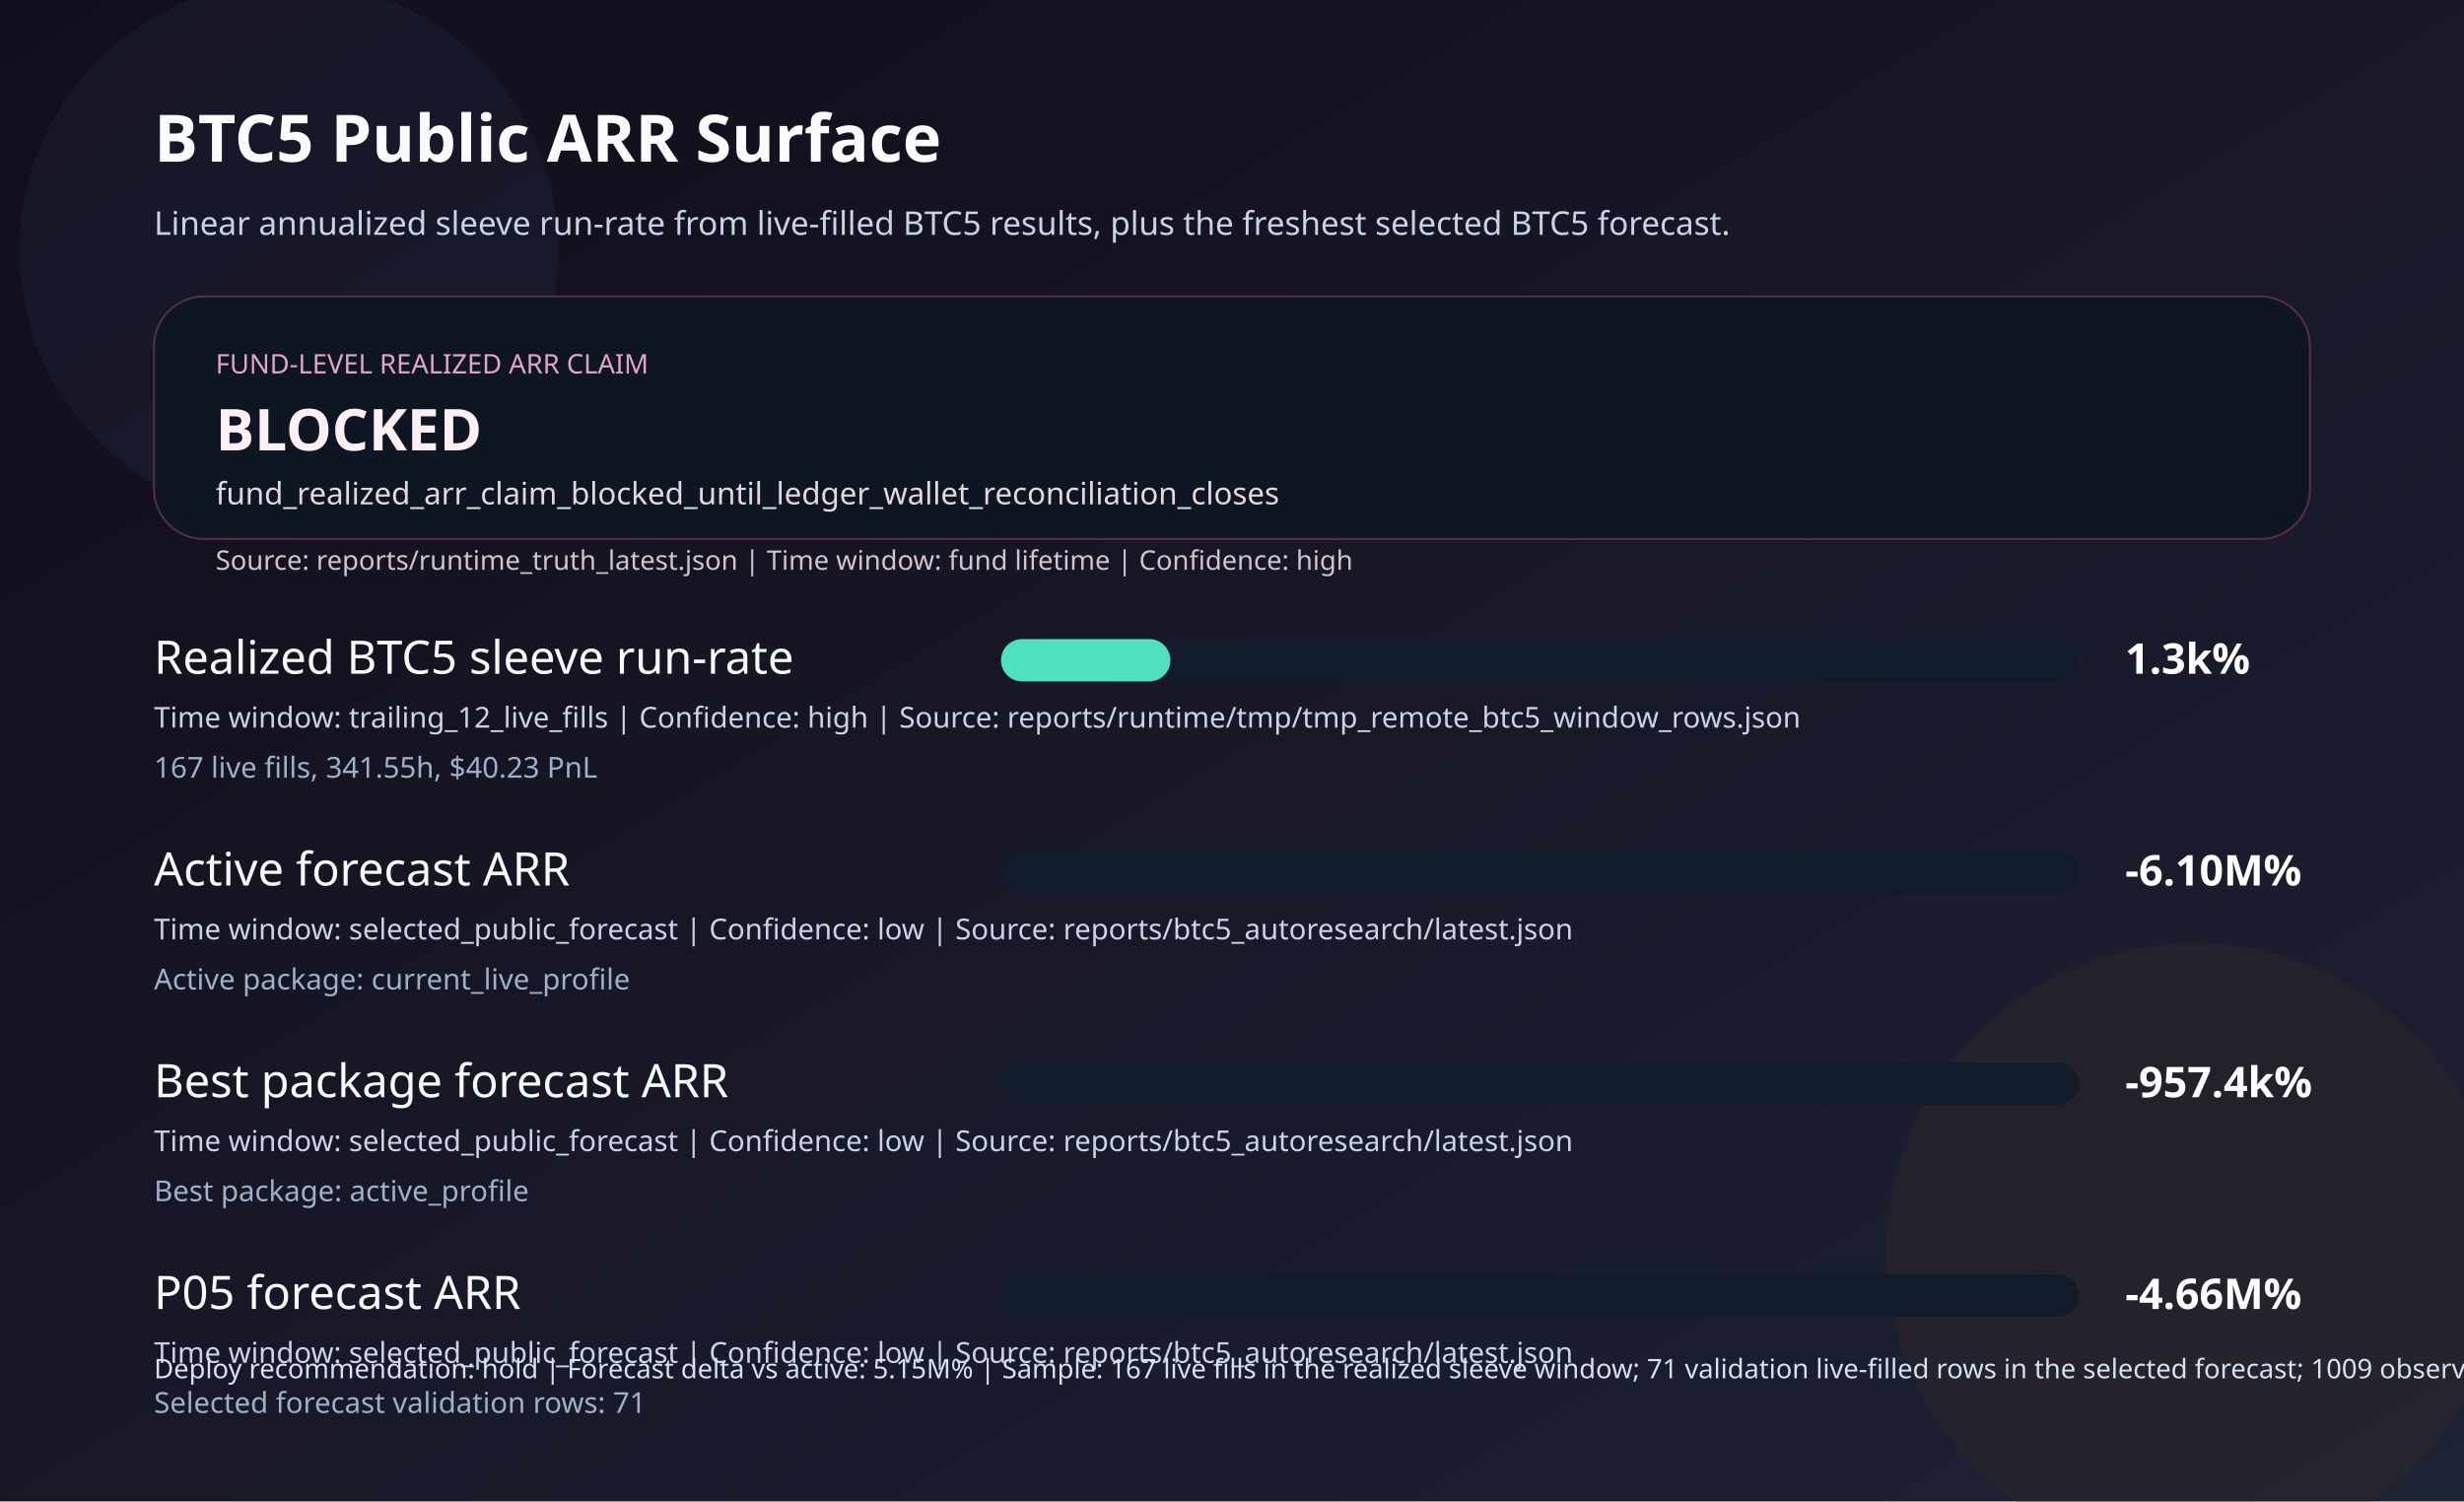
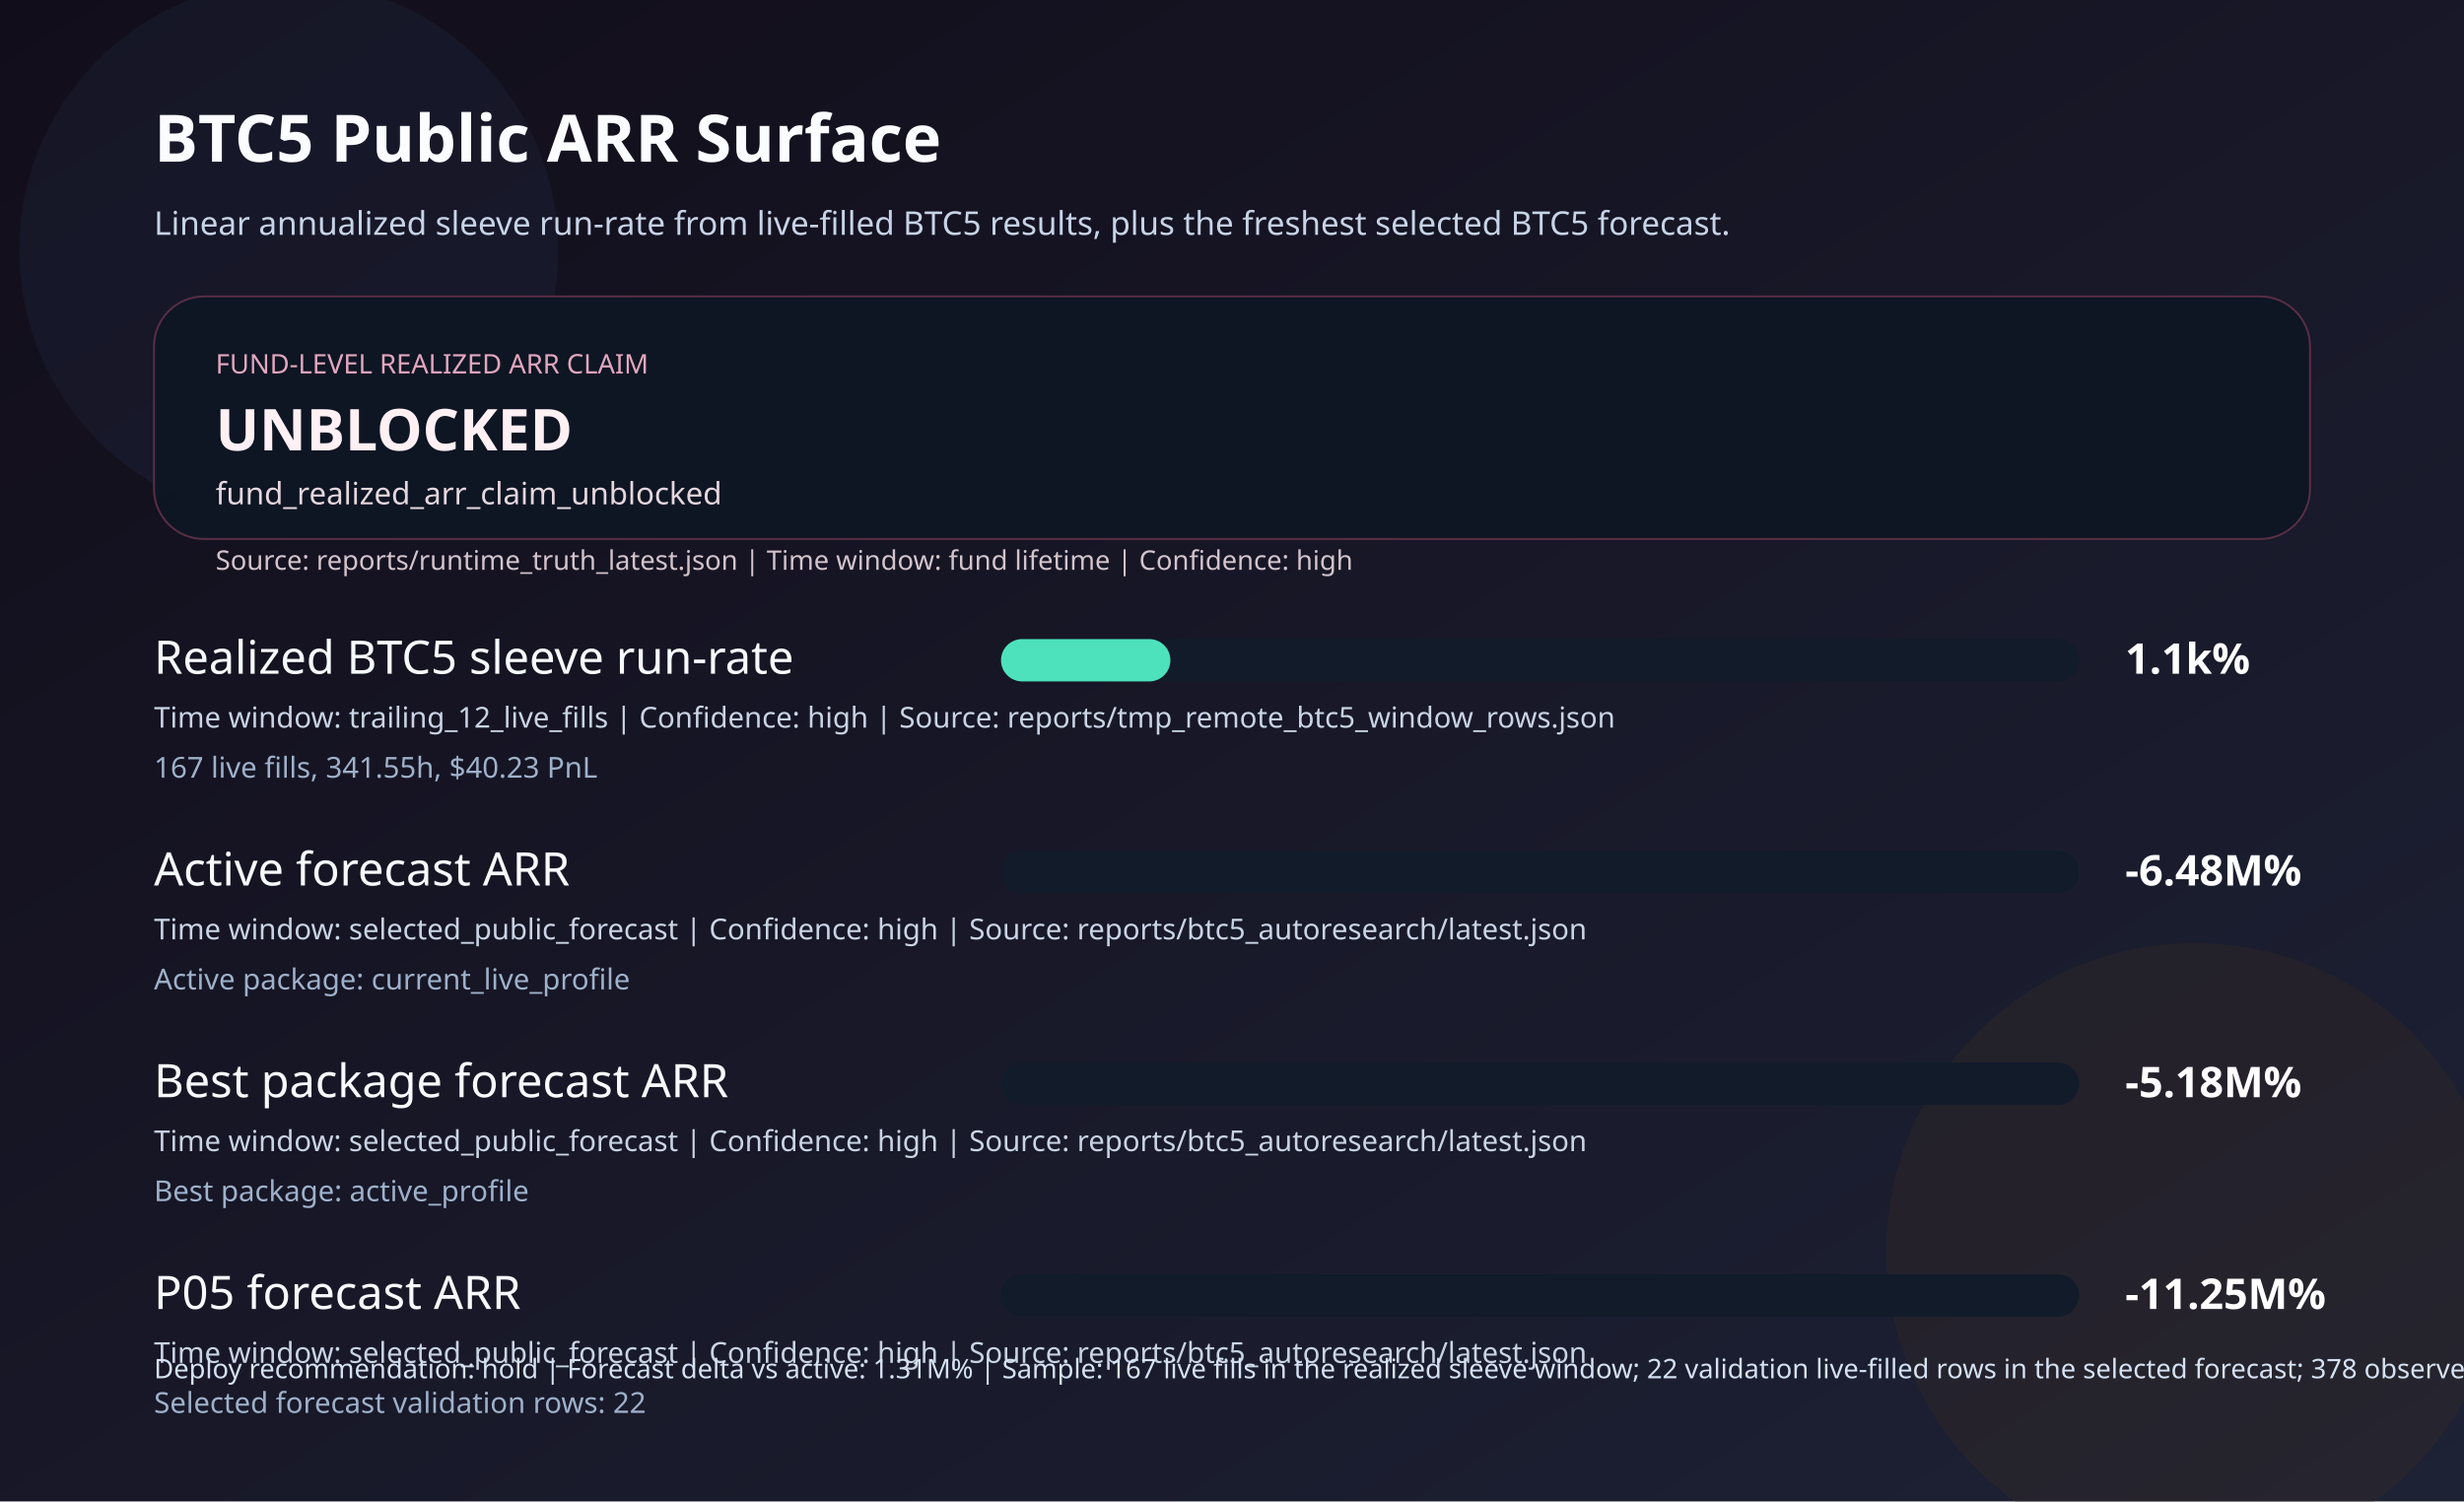
<svg xmlns="http://www.w3.org/2000/svg" width="1280" height="780" viewBox="0 0 1280 780">
  <defs>
    <linearGradient id="arrBg" x1="0" x2="1" y1="0" y2="1">
      <stop offset="0%" stop-color="#120d1a" />
      <stop offset="100%" stop-color="#1d2235" />
    </linearGradient>
  </defs>
  <rect width="1280" height="780" fill="url(#arrBg)" />
  <circle cx="150" cy="130" r="140" fill="#22304d" opacity="0.22" />
  <circle cx="1140" cy="650" r="160" fill="#412c1b" opacity="0.25" />
  <text x="80" y="84" font-family="'Trebuchet MS','Segoe UI',sans-serif" font-size="34" font-weight="700" fill="#fafcff">BTC5 Public ARR Surface</text>
  <text x="80" y="122" font-family="'Trebuchet MS','Segoe UI',sans-serif" font-size="17" fill="#c7d4e7">Linear annualized sleeve run-rate from live-filled BTC5 results, plus the freshest selected BTC5 forecast.</text>
  <rect x="80" y="154" width="1120" height="126" rx="26" fill="#0e1523" stroke="#5b3046" opacity="0.95" />
  <text x="112" y="194" font-family="'Trebuchet MS','Segoe UI',sans-serif" font-size="14" fill="#e1a7be">FUND-LEVEL REALIZED ARR CLAIM</text>
-   <text x="112" y="234" font-family="'Trebuchet MS','Segoe UI',sans-serif" font-size="30" font-weight="700" fill="#fff0f4">BLOCKED</text>
-   <text x="112" y="262" font-family="'Trebuchet MS','Segoe UI',sans-serif" font-size="16" fill="#e5d7de">fund_realized_arr_claim_blocked_until_ledger_wallet_reconciliation_closes</text>
+   <text x="112" y="234" font-family="'Trebuchet MS','Segoe UI',sans-serif" font-size="30" font-weight="700" fill="#fff0f4">UNBLOCKED</text>
+   <text x="112" y="262" font-family="'Trebuchet MS','Segoe UI',sans-serif" font-size="16" fill="#e5d7de">fund_realized_arr_claim_unblocked</text>
  <text x="112" y="296" font-family="'Trebuchet MS','Segoe UI',sans-serif" font-size="14" fill="#d3c4cc">Source: reports/runtime_truth_latest.json | Time window: fund lifetime | Confidence: high</text>
  <text x="80" y="350" font-family="'Trebuchet MS','Segoe UI',sans-serif" font-size="24" fill="#f7fafc">Realized BTC5 sleeve run-rate</text>
-   <text x="80" y="378" font-family="'Trebuchet MS','Segoe UI',sans-serif" font-size="15" fill="#c9d4e4">Time window: trailing_12_live_fills | Confidence: high | Source: reports/runtime/tmp/tmp_remote_btc5_window_rows.json</text>
+   <text x="80" y="378" font-family="'Trebuchet MS','Segoe UI',sans-serif" font-size="15" fill="#c9d4e4">Time window: trailing_12_live_fills | Confidence: high | Source: reports/tmp_remote_btc5_window_rows.json</text>
  <text x="80" y="404" font-family="'Trebuchet MS','Segoe UI',sans-serif" font-size="15" fill="#9eb1ca">167 live fills, 341.55h, $40.23 PnL</text>
  <rect x="520" y="332" width="560" height="22" rx="11" fill="#111b2a" />
  <rect x="520" y="332" width="88.00" height="22" rx="11" fill="#53f3c8" opacity="0.92" />
-   <text x="1104" y="350" font-family="'Trebuchet MS','Segoe UI',sans-serif" font-size="22" font-weight="700" fill="#fefefe">1.3k%</text>
+   <text x="1104" y="350" font-family="'Trebuchet MS','Segoe UI',sans-serif" font-size="22" font-weight="700" fill="#fefefe">1.1k%</text>
  <text x="80" y="460" font-family="'Trebuchet MS','Segoe UI',sans-serif" font-size="24" fill="#f7fafc">Active forecast ARR</text>
-   <text x="80" y="488" font-family="'Trebuchet MS','Segoe UI',sans-serif" font-size="15" fill="#c9d4e4">Time window: selected_public_forecast | Confidence: low | Source: reports/btc5_autoresearch/latest.json</text>
+   <text x="80" y="488" font-family="'Trebuchet MS','Segoe UI',sans-serif" font-size="15" fill="#c9d4e4">Time window: selected_public_forecast | Confidence: high | Source: reports/btc5_autoresearch/latest.json</text>
  <text x="80" y="514" font-family="'Trebuchet MS','Segoe UI',sans-serif" font-size="15" fill="#9eb1ca">Active package: current_live_profile</text>
  <rect x="520" y="442" width="560" height="22" rx="11" fill="#111b2a" />
-   <text x="1104" y="460" font-family="'Trebuchet MS','Segoe UI',sans-serif" font-size="22" font-weight="700" fill="#fefefe">-6.10M%</text>
+   <text x="1104" y="460" font-family="'Trebuchet MS','Segoe UI',sans-serif" font-size="22" font-weight="700" fill="#fefefe">-6.48M%</text>
  <text x="80" y="570" font-family="'Trebuchet MS','Segoe UI',sans-serif" font-size="24" fill="#f7fafc">Best package forecast ARR</text>
-   <text x="80" y="598" font-family="'Trebuchet MS','Segoe UI',sans-serif" font-size="15" fill="#c9d4e4">Time window: selected_public_forecast | Confidence: low | Source: reports/btc5_autoresearch/latest.json</text>
+   <text x="80" y="598" font-family="'Trebuchet MS','Segoe UI',sans-serif" font-size="15" fill="#c9d4e4">Time window: selected_public_forecast | Confidence: high | Source: reports/btc5_autoresearch/latest.json</text>
  <text x="80" y="624" font-family="'Trebuchet MS','Segoe UI',sans-serif" font-size="15" fill="#9eb1ca">Best package: active_profile</text>
  <rect x="520" y="552" width="560" height="22" rx="11" fill="#111b2a" />
-   <text x="1104" y="570" font-family="'Trebuchet MS','Segoe UI',sans-serif" font-size="22" font-weight="700" fill="#fefefe">-957.4k%</text>
+   <text x="1104" y="570" font-family="'Trebuchet MS','Segoe UI',sans-serif" font-size="22" font-weight="700" fill="#fefefe">-5.18M%</text>
  <text x="80" y="680" font-family="'Trebuchet MS','Segoe UI',sans-serif" font-size="24" fill="#f7fafc">P05 forecast ARR</text>
-   <text x="80" y="708" font-family="'Trebuchet MS','Segoe UI',sans-serif" font-size="15" fill="#c9d4e4">Time window: selected_public_forecast | Confidence: low | Source: reports/btc5_autoresearch/latest.json</text>
-   <text x="80" y="734" font-family="'Trebuchet MS','Segoe UI',sans-serif" font-size="15" fill="#9eb1ca">Selected forecast validation rows: 71</text>
+   <text x="80" y="708" font-family="'Trebuchet MS','Segoe UI',sans-serif" font-size="15" fill="#c9d4e4">Time window: selected_public_forecast | Confidence: high | Source: reports/btc5_autoresearch/latest.json</text>
+   <text x="80" y="734" font-family="'Trebuchet MS','Segoe UI',sans-serif" font-size="15" fill="#9eb1ca">Selected forecast validation rows: 22</text>
  <rect x="520" y="662" width="560" height="22" rx="11" fill="#111b2a" />
-   <text x="1104" y="680" font-family="'Trebuchet MS','Segoe UI',sans-serif" font-size="22" font-weight="700" fill="#fefefe">-4.66M%</text>
-   <text x="80" y="716" font-family="'Trebuchet MS','Segoe UI',sans-serif" font-size="14" fill="#d5e2f3">Deploy recommendation: hold | Forecast delta vs active: 5.15M% | Sample: 167 live fills in the realized sleeve window; 71 validation live-filled rows in the selected forecast; 1009 observed BTC5 windows in the selected forecast artifact</text>
+   <text x="1104" y="680" font-family="'Trebuchet MS','Segoe UI',sans-serif" font-size="22" font-weight="700" fill="#fefefe">-11.25M%</text>
+   <text x="80" y="716" font-family="'Trebuchet MS','Segoe UI',sans-serif" font-size="14" fill="#d5e2f3">Deploy recommendation: hold | Forecast delta vs active: 1.31M% | Sample: 167 live fills in the realized sleeve window; 22 validation live-filled rows in the selected forecast; 378 observed BTC5 windows in the selected forecast artifact</text>
</svg>
